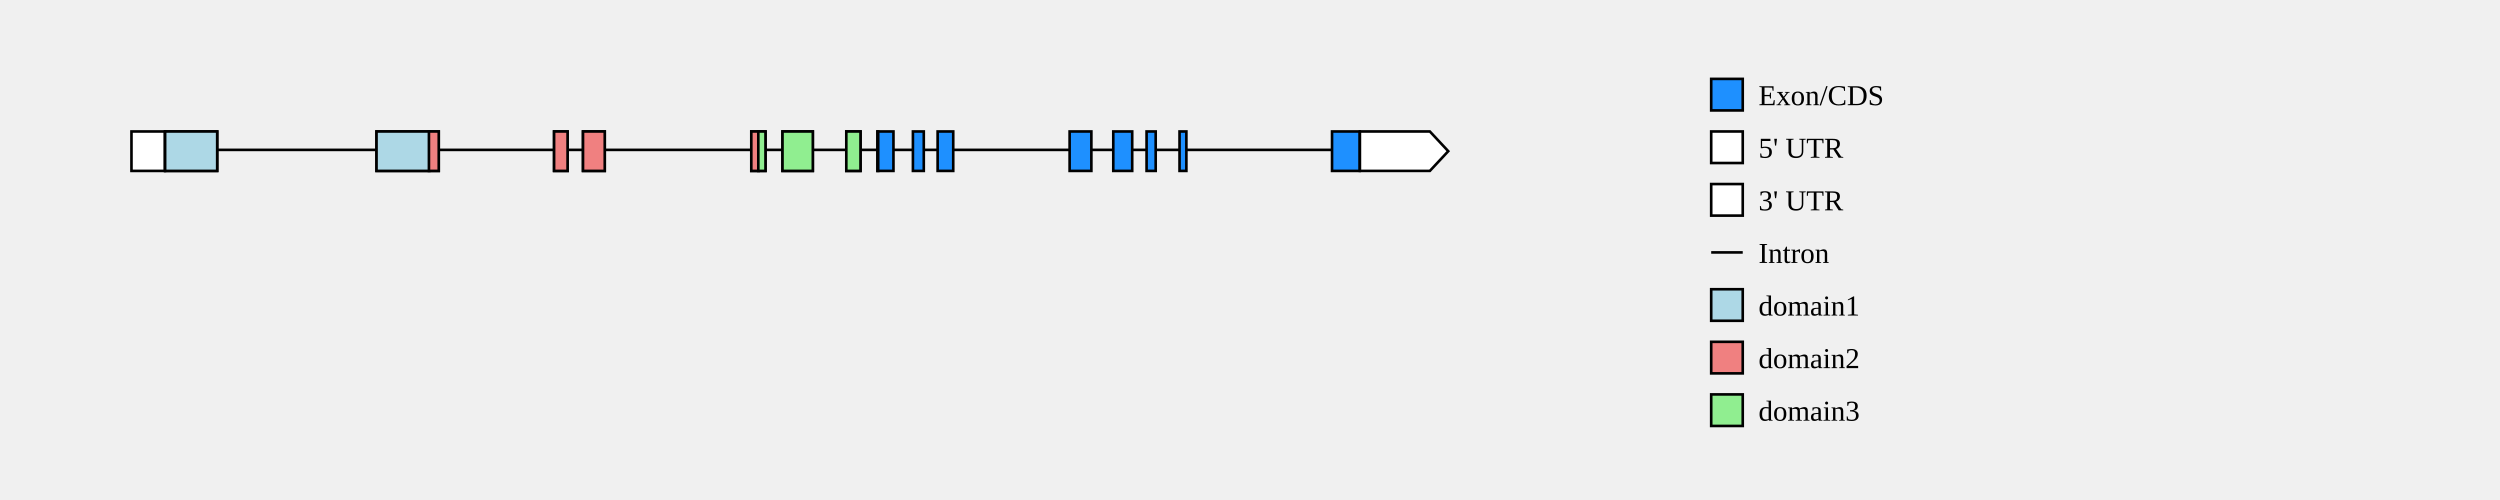
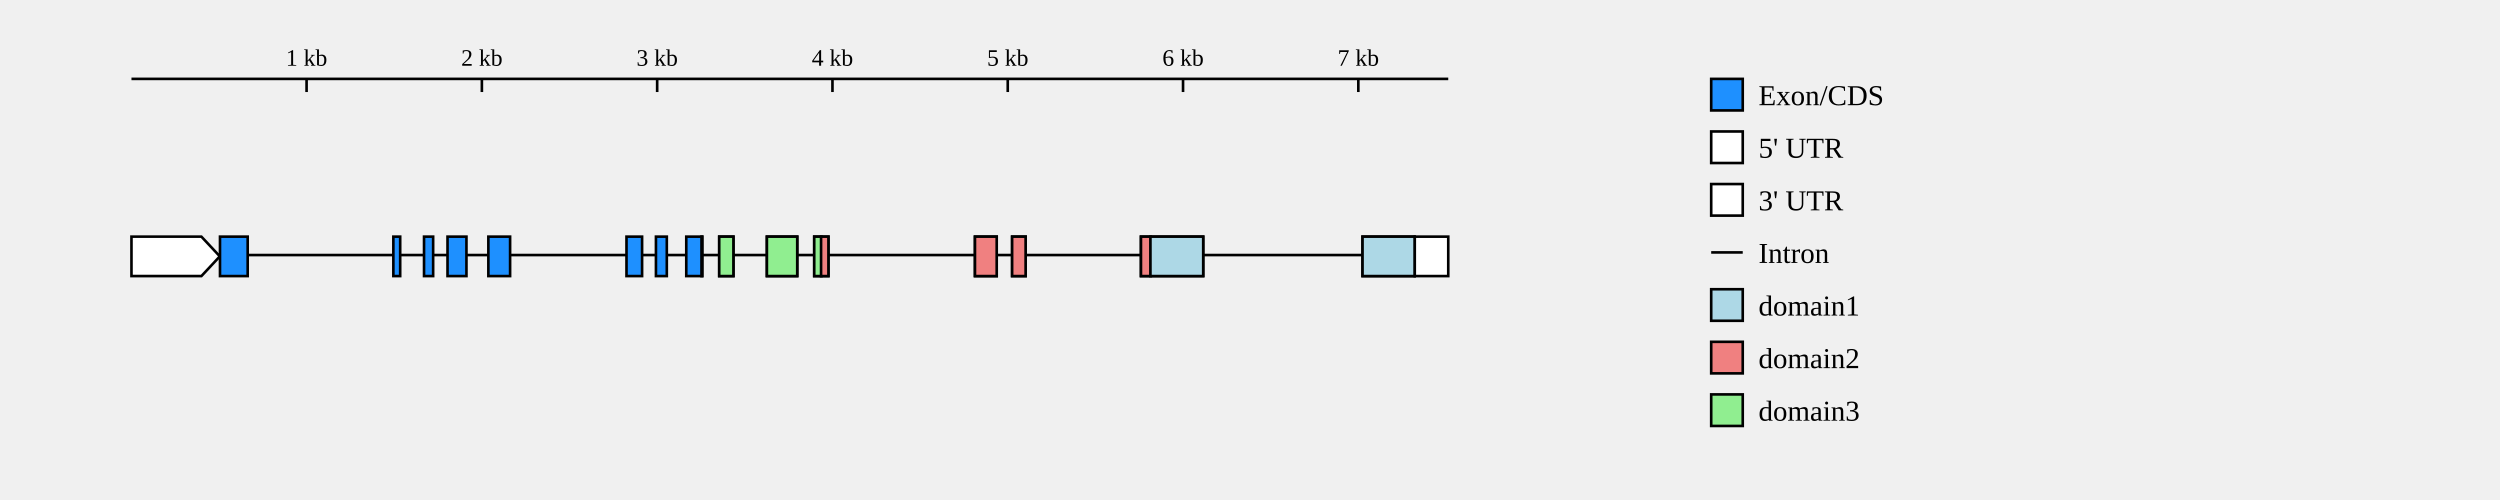
<svg xmlns="http://www.w3.org/2000/svg" baseProfile="full" height="190" version="1.1" width="950.8">
  <defs />
-   <rect fill="white" height="15" stroke="black" stroke-width="1" width="12.733" x="50.0" y="50" />
-   <rect fill="dodgerblue" height="15" stroke="black" stroke-width="1" width="19.8" x="62.8" y="50" />
-   <line stroke="black" stroke-width="1" x1="82.667" x2="143.133" y1="57" y2="57" />
-   <rect fill="dodgerblue" height="15" stroke="black" stroke-width="1" width="23.667" x="143.2" y="50" />
-   <line stroke="black" stroke-width="1" x1="166.933" x2="210.667" y1="57" y2="57" />
-   <rect fill="dodgerblue" height="15" stroke="black" stroke-width="1" width="5.133" x="210.733" y="50" />
-   <line stroke="black" stroke-width="1" x1="215.933" x2="221.667" y1="57" y2="57" />
-   <rect fill="dodgerblue" height="15" stroke="black" stroke-width="1" width="8.267" x="221.733" y="50" />
-   <line stroke="black" stroke-width="1" x1="230.067" x2="285.667" y1="57" y2="57" />
-   <rect fill="dodgerblue" height="15" stroke="black" stroke-width="1" width="5.4" x="285.733" y="50" />
-   <line stroke="black" stroke-width="1" x1="291.2" x2="297.533" y1="57" y2="57" />
-   <rect fill="dodgerblue" height="15" stroke="black" stroke-width="1" width="11.533" x="297.6" y="50" />
-   <line stroke="black" stroke-width="1" x1="309.2" x2="321.8" y1="57" y2="57" />
-   <rect fill="dodgerblue" height="15" stroke="black" stroke-width="1" width="5.4" x="321.867" y="50" />
-   <line stroke="black" stroke-width="1" x1="327.333" x2="333.667" y1="57" y2="57" />
-   <rect fill="dodgerblue" height="15" stroke="black" stroke-width="1" width="6.067" x="333.733" y="50" />
-   <line stroke="black" stroke-width="1" x1="339.867" x2="347.133" y1="57" y2="57" />
-   <rect fill="dodgerblue" height="15" stroke="black" stroke-width="1" width="4.133" x="347.2" y="50" />
-   <line stroke="black" stroke-width="1" x1="351.4" x2="356.533" y1="57" y2="57" />
-   <rect fill="dodgerblue" height="15" stroke="black" stroke-width="1" width="5.933" x="356.6" y="50" />
-   <line stroke="black" stroke-width="1" x1="362.6" x2="406.733" y1="57" y2="57" />
-   <rect fill="dodgerblue" height="15" stroke="black" stroke-width="1" width="8.267" x="406.8" y="50" />
-   <line stroke="black" stroke-width="1" x1="415.133" x2="423.333" y1="57" y2="57" />
-   <rect fill="dodgerblue" height="15" stroke="black" stroke-width="1" width="7.2" x="423.4" y="50" />
-   <line stroke="black" stroke-width="1" x1="430.667" x2="436.0" y1="57" y2="57" />
-   <rect fill="dodgerblue" height="15" stroke="black" stroke-width="1" width="3.467" x="436.067" y="50" />
-   <line stroke="black" stroke-width="1" x1="439.6" x2="448.533" y1="57" y2="57" />
-   <rect fill="dodgerblue" height="15" stroke="black" stroke-width="1" width="2.6" x="448.6" y="50" />
-   <line stroke="black" stroke-width="1" x1="451.267" x2="506.533" y1="57" y2="57" />
-   <rect fill="dodgerblue" height="15" stroke="black" stroke-width="1" width="10.533" x="506.6" y="50" />
-   <polygon fill="white" points="517.2,50 543.8,50 550.8,57.5 543.8,65 517.2,65" stroke="black" stroke-width="1" />
-   <rect fill="lightblue" height="15" stroke="black" stroke-width="1" width="19.8" x="62.8" y="50" />
-   <rect fill="lightblue" height="15" stroke="black" stroke-width="1" width="20.067" x="143.2" y="50" />
-   <rect fill="lightcoral" height="15" stroke="black" stroke-width="1" width="3.733" x="163.133" y="50" />
-   <rect fill="lightcoral" height="15" stroke="black" stroke-width="1" width="5.133" x="210.733" y="50" />
-   <rect fill="lightcoral" height="15" stroke="black" stroke-width="1" width="8.267" x="221.733" y="50" />
-   <rect fill="lightcoral" height="15" stroke="black" stroke-width="1" width="2.8" x="285.733" y="50" />
-   <rect fill="lightgreen" height="15" stroke="black" stroke-width="1" width="2.733" x="288.4" y="50" />
-   <rect fill="lightgreen" height="15" stroke="black" stroke-width="1" width="11.533" x="297.6" y="50" />
-   <rect fill="lightgreen" height="15" stroke="black" stroke-width="1" width="5.4" x="321.867" y="50" />
-   <rect fill="lightgreen" height="15" stroke="black" stroke-width="1" width="0.267" x="333.733" y="50" />
+   <line stroke="black" stroke-width="1" x1="50" x2="550.8" y1="30" y2="30" />
+   <line stroke="black" stroke-width="1" x1="116.6" x2="116.6" y1="30" y2="35" />
+   <text fill="black" font-size="9px" text-anchor="middle" x="116.6" y="25">1 kb</text>
+   <line stroke="black" stroke-width="1" x1="183.267" x2="183.267" y1="30" y2="35" />
+   <text fill="black" font-size="9px" text-anchor="middle" x="183.267" y="25">2 kb</text>
+   <line stroke="black" stroke-width="1" x1="249.933" x2="249.933" y1="30" y2="35" />
+   <text fill="black" font-size="9px" text-anchor="middle" x="249.933" y="25">3 kb</text>
+   <line stroke="black" stroke-width="1" x1="316.6" x2="316.6" y1="30" y2="35" />
+   <text fill="black" font-size="9px" text-anchor="middle" x="316.6" y="25">4 kb</text>
+   <line stroke="black" stroke-width="1" x1="383.267" x2="383.267" y1="30" y2="35" />
+   <text fill="black" font-size="9px" text-anchor="middle" x="383.267" y="25">5 kb</text>
+   <line stroke="black" stroke-width="1" x1="449.933" x2="449.933" y1="30" y2="35" />
+   <text fill="black" font-size="9px" text-anchor="middle" x="449.933" y="25">6 kb</text>
+   <line stroke="black" stroke-width="1" x1="516.6" x2="516.6" y1="30" y2="35" />
+   <text fill="black" font-size="9px" text-anchor="middle" x="516.6" y="25">7 kb</text>
+   <line stroke="black" stroke-width="1" x1="50.0" x2="550.8" y1="97" y2="97" />
+   <polygon fill="white" points="50.0,90 76.6,90 83.6,97.5 76.6,105 50.0,105" stroke="black" stroke-width="1" />
+   <rect fill="dodgerblue" height="15" stroke="black" stroke-width="1" width="10.533" x="83.667" y="90" />
+   <rect fill="dodgerblue" height="15" stroke="black" stroke-width="1" width="2.6" x="149.6" y="90" />
+   <rect fill="dodgerblue" height="15" stroke="black" stroke-width="1" width="3.467" x="161.267" y="90" />
+   <rect fill="dodgerblue" height="15" stroke="black" stroke-width="1" width="7.2" x="170.2" y="90" />
+   <rect fill="dodgerblue" height="15" stroke="black" stroke-width="1" width="8.267" x="185.733" y="90" />
+   <rect fill="dodgerblue" height="15" stroke="black" stroke-width="1" width="5.933" x="238.267" y="90" />
+   <rect fill="dodgerblue" height="15" stroke="black" stroke-width="1" width="4.133" x="249.467" y="90" />
+   <rect fill="dodgerblue" height="15" stroke="black" stroke-width="1" width="6.067" x="261.0" y="90" />
+   <rect fill="dodgerblue" height="15" stroke="black" stroke-width="1" width="5.4" x="273.533" y="90" />
+   <rect fill="dodgerblue" height="15" stroke="black" stroke-width="1" width="11.533" x="291.667" y="90" />
+   <rect fill="dodgerblue" height="15" stroke="black" stroke-width="1" width="5.4" x="309.667" y="90" />
+   <rect fill="dodgerblue" height="15" stroke="black" stroke-width="1" width="8.267" x="370.8" y="90" />
+   <rect fill="dodgerblue" height="15" stroke="black" stroke-width="1" width="5.133" x="384.933" y="90" />
+   <rect fill="dodgerblue" height="15" stroke="black" stroke-width="1" width="23.667" x="433.933" y="90" />
+   <rect fill="dodgerblue" height="15" stroke="black" stroke-width="1" width="19.8" x="518.2" y="90" />
+   <rect fill="white" height="15" stroke="black" stroke-width="1" width="12.733" x="538.067" y="90" />
+   <rect fill="lightgreen" height="15" stroke="black" stroke-width="1" width="0.267" x="266.8" y="90" />
+   <rect fill="lightgreen" height="15" stroke="black" stroke-width="1" width="5.4" x="273.533" y="90" />
+   <rect fill="lightgreen" height="15" stroke="black" stroke-width="1" width="11.533" x="291.667" y="90" />
+   <rect fill="lightgreen" height="15" stroke="black" stroke-width="1" width="2.733" x="309.667" y="90" />
+   <rect fill="lightcoral" height="15" stroke="black" stroke-width="1" width="2.8" x="312.267" y="90" />
+   <rect fill="lightcoral" height="15" stroke="black" stroke-width="1" width="8.267" x="370.8" y="90" />
+   <rect fill="lightcoral" height="15" stroke="black" stroke-width="1" width="5.133" x="384.933" y="90" />
+   <rect fill="lightcoral" height="15" stroke="black" stroke-width="1" width="3.733" x="433.933" y="90" />
+   <rect fill="lightblue" height="15" stroke="black" stroke-width="1" width="20.067" x="437.533" y="90" />
+   <rect fill="lightblue" height="15" stroke="black" stroke-width="1" width="19.8" x="518.2" y="90" />
  <rect fill="dodgerblue" height="12" stroke="black" stroke-width="1" width="12" x="650.8" y="30" />
  <text fill="black" font-size="11px" x="668.8" y="40">Exon/CDS</text>
  <rect fill="white" height="12" stroke="black" stroke-width="1" width="12" x="650.8" y="50" />
  <text fill="black" font-size="11px" x="668.8" y="60">5' UTR</text>
  <rect fill="white" height="12" stroke="black" stroke-width="1" width="12" x="650.8" y="70" />
  <text fill="black" font-size="11px" x="668.8" y="80">3' UTR</text>
  <line stroke="black" stroke-width="1" x1="650.8" x2="662.8" y1="96" y2="96" />
  <text fill="black" font-size="11px" x="668.8" y="100">Intron</text>
  <rect fill="lightblue" height="12" stroke="black" stroke-width="1" width="12" x="650.8" y="110" />
  <text fill="black" font-size="11px" x="668.8" y="120">domain1</text>
  <rect fill="lightcoral" height="12" stroke="black" stroke-width="1" width="12" x="650.8" y="130" />
  <text fill="black" font-size="11px" x="668.8" y="140">domain2</text>
  <rect fill="lightgreen" height="12" stroke="black" stroke-width="1" width="12" x="650.8" y="150" />
  <text fill="black" font-size="11px" x="668.8" y="160">domain3</text>
</svg>
